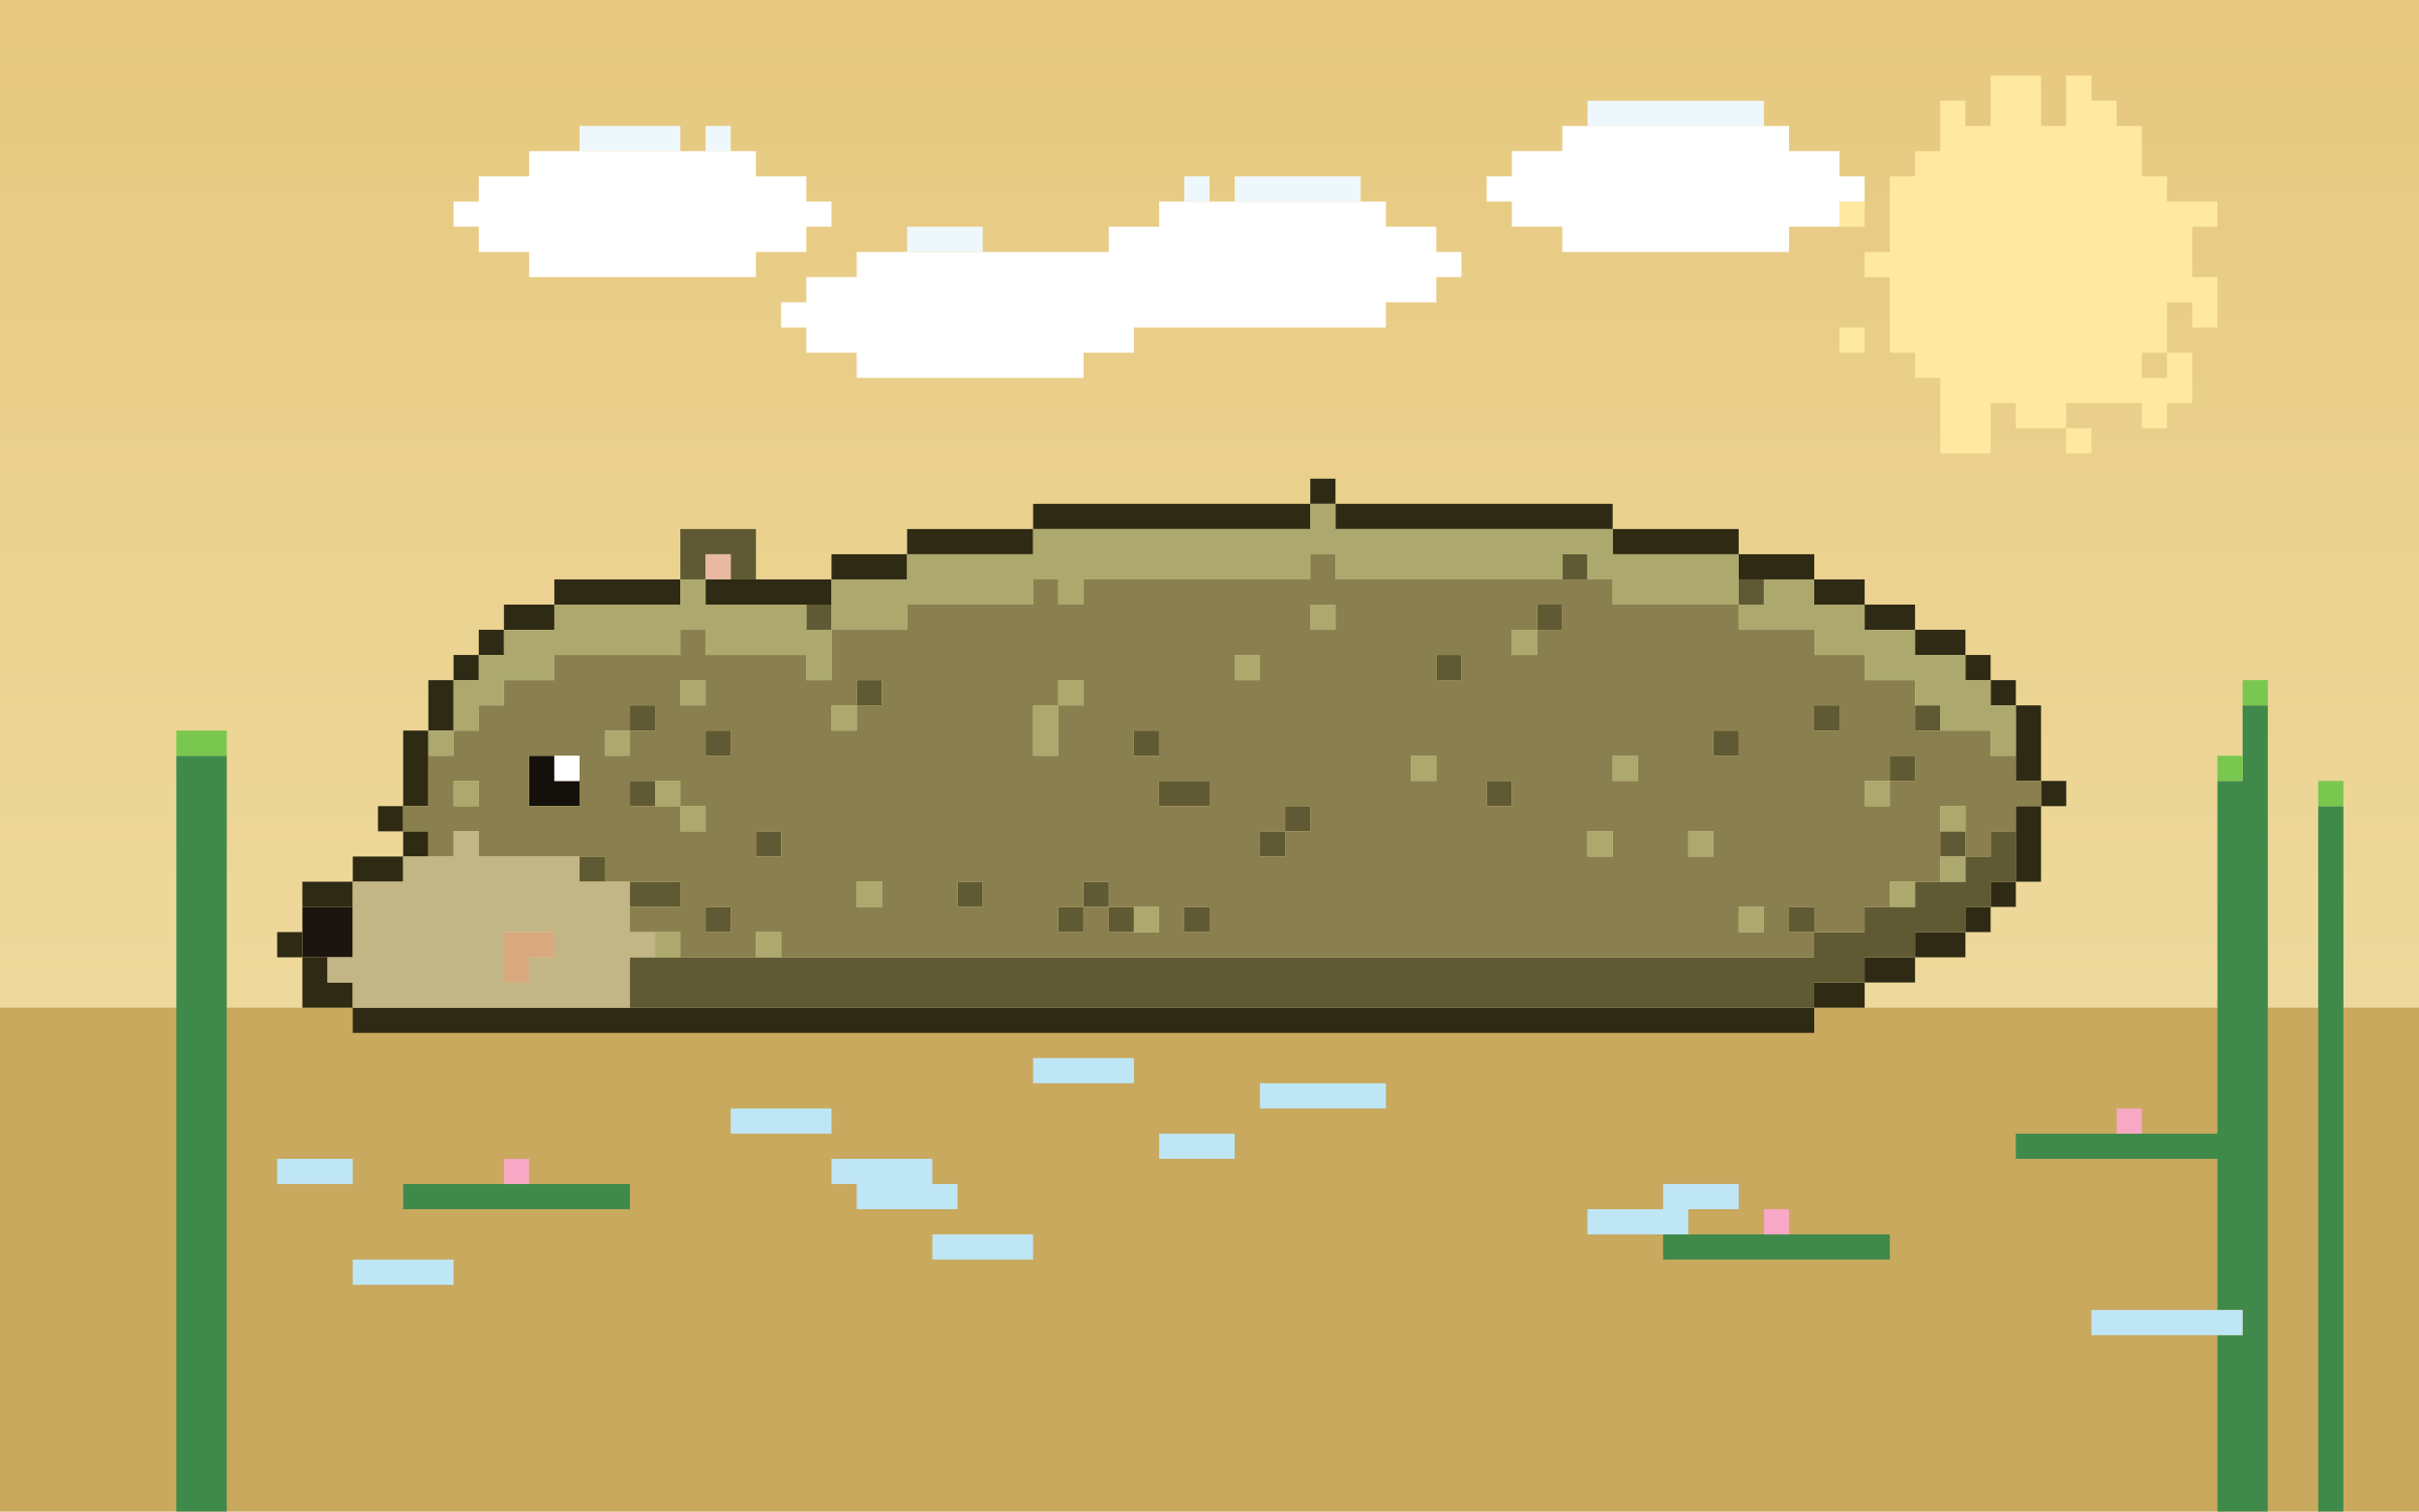
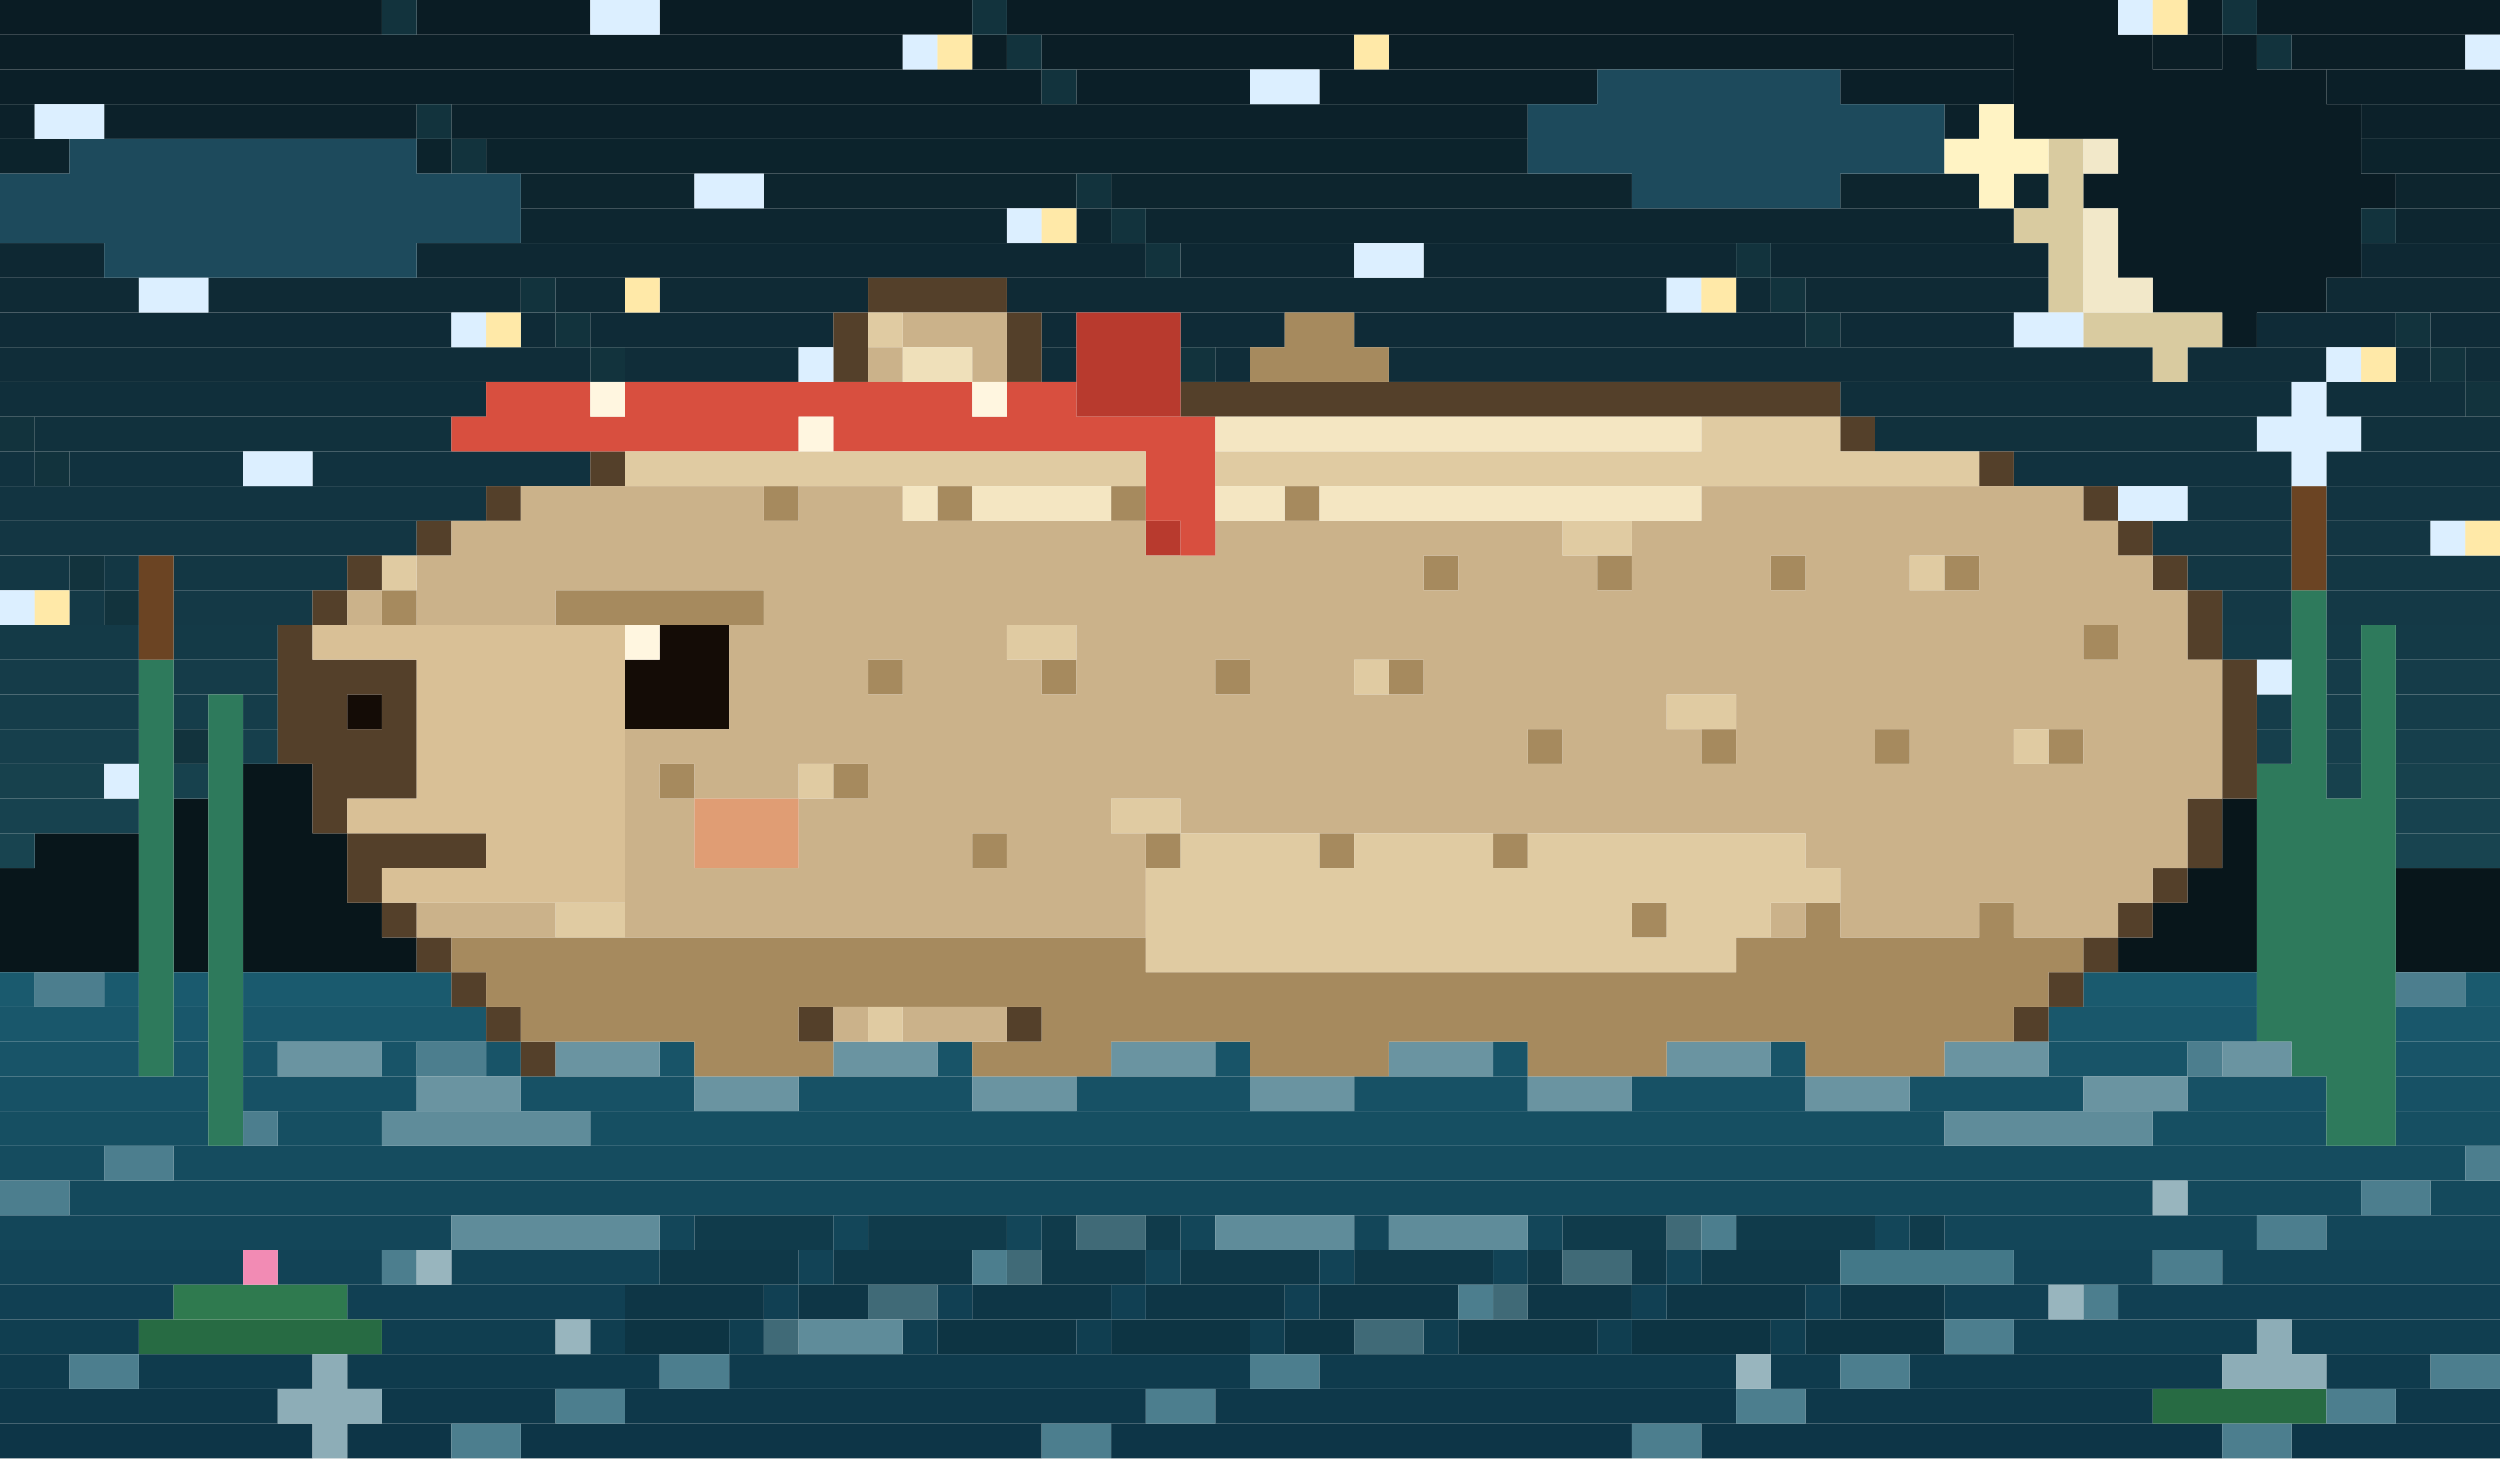
- <svg xmlns="http://www.w3.org/2000/svg" viewBox="0 0 480 300">
-   <defs>
-     <linearGradient id="g" x1="0" y1="0" x2="0" y2="1">
-       <stop offset="0" stop-color="#e6c87e" />
-       <stop offset="1" stop-color="#f2e2ac" />
-     </linearGradient>
-   </defs>
-   <rect width="480" height="300" fill="url(#g)" />
-   <rect y="200" width="480" height="100" fill="#c9a95e" />
-   <path fill="#14100c" d="M105 150h5v5H105zM105 155h10v5H105z" />
-   <path fill="#1c1410" d="M60 180h10v5H60zM60 185h10v5H60z" />
-   <path fill="#2e2a14" d="M260 95h5v5H260zM205 100h55v5H205zM265 100h55v5H265zM180 105h25v5H180zM320 105h25v5H320zM165 110h15v5H165zM345 110h15v5H345zM110 115h25v5H110zM140 115h25v5H140zM360 115h10v5H360zM100 120h10v5H100zM370 120h10v5H370zM95 125h5v5H95zM380 125h10v5H380zM90 130h5v5H90zM390 130h5v5H390zM85 135h5v5H85zM395 135h5v5H395zM85 140h5v5H85zM400 140h5v5H400zM80 145h5v5H80zM400 145h5v5H400zM80 150h5v5H80zM400 150h5v5H400zM80 155h5v5H80zM405 155h5v5H405zM75 160h5v5H75zM400 160h5v5H400zM80 165h5v5H80zM400 165h5v5H400zM70 170h10v5H70zM400 170h5v5H400zM60 175h10v5H60zM395 175h5v5H395zM390 180h5v5H390zM55 185h5v5H55zM380 185h10v5H380zM60 190h5v5H60zM370 190h10v5H370zM60 195h10v5H60zM360 195h10v5H360zM70 200h290v5H70z" />
-   <path fill="#3f8a4a" d="M445 140h5v5H445zM445 145h5v5H445zM35 150h10v5H35zM445 150h5v5H445zM35 155h10v5H35zM440 155h10v5H440zM35 160h10v5H35zM440 160h10v5H440zM460 160h5v5H460zM35 165h10v5H35zM440 165h10v5H440zM460 165h5v5H460zM35 170h10v5H35zM440 170h10v5H440zM460 170h5v5H460zM35 175h10v5H35zM440 175h10v5H440zM460 175h5v5H460zM35 180h10v5H35zM440 180h10v5H440zM460 180h5v5H460zM35 185h10v5H35zM440 185h10v5H440zM460 185h5v5H460zM35 190h10v5H35zM440 190h10v5H440zM460 190h5v5H460zM35 195h10v5H35zM440 195h10v5H440zM460 195h5v5H460zM35 200h10v5H35zM440 200h10v5H440zM460 200h5v5H460zM35 205h10v5H35zM440 205h10v5H440zM460 205h5v5H460zM35 210h10v5H35zM440 210h10v5H440zM460 210h5v5H460zM35 215h10v5H35zM440 215h10v5H440zM460 215h5v5H460zM35 220h10v5H35zM440 220h10v5H440zM460 220h5v5H460zM35 225h10v5H35zM400 225h50v5H400zM460 225h5v5H460zM35 230h10v5H35zM440 230h10v5H440zM460 230h5v5H460zM35 235h10v5H35zM80 235h45v5H80zM440 235h10v5H440zM460 235h5v5H460zM35 240h10v5H35zM440 240h10v5H440zM460 240h5v5H460zM35 245h10v5H35zM330 245h45v5H330zM440 245h10v5H440zM460 245h5v5H460zM35 250h10v5H35zM440 250h10v5H440zM460 250h5v5H460zM35 255h10v5H35zM440 255h10v5H440zM460 255h5v5H460zM35 260h10v5H35zM445 260h5v5H445zM460 260h5v5H460zM35 265h10v5H35zM440 265h10v5H440zM460 265h5v5H460zM35 270h10v5H35zM440 270h10v5H440zM460 270h5v5H460zM35 275h10v5H35zM440 275h10v5H440zM460 275h5v5H460zM35 280h10v5H35zM440 280h10v5H440zM460 280h5v5H460zM35 285h10v5H35zM440 285h10v5H440zM460 285h5v5H460zM35 290h10v5H35zM440 290h10v5H440zM460 290h5v5H460zM35 295h10v5H35zM440 295h10v5H440zM460 295h5v5H460z" />
-   <path fill="#5f5a33" d="M135 105h15v5H135zM135 110h5v5H135zM145 110h5v5H145zM310 110h5v5H310zM345 115h5v5H345zM160 120h5v5H160zM305 120h5v5H305zM285 130h5v5H285zM170 135h5v5H170zM125 140h5v5H125zM360 140h5v5H360zM380 140h5v5H380zM140 145h5v5H140zM225 145h5v5H225zM340 145h5v5H340zM375 150h5v5H375zM125 155h5v5H125zM230 155h10v5H230zM295 155h5v5H295zM255 160h5v5H255zM150 165h5v5H150zM250 165h5v5H250zM385 165h5v5H385zM395 165h5v5H395zM115 170h5v5H115zM390 170h10v5H390zM125 175h10v5H125zM190 175h5v5H190zM215 175h5v5H215zM380 175h15v5H380zM140 180h5v5H140zM210 180h5v5H210zM220 180h5v5H220zM235 180h5v5H235zM355 180h5v5H355zM370 180h20v5H370zM360 185h20v5H360zM125 190h245v5H125zM125 195h235v5H125z" />
-   <path fill="#7ac74f" d="M445 135h5v5H445zM35 145h10v5H35zM440 150h5v5H440zM460 155h5v5H460z" />
-   <path fill="#8a7f4e" d="M260 110h5v5H260zM205 115h5v5H205zM215 115h105v5H215zM180 120h80v5H180zM265 120h40v5H265zM310 120h35v5H310zM135 125h5v5H135zM165 125h135v5H165zM305 125h55v5H305zM110 130h50v5H110zM165 130h80v5H165zM250 130h35v5H250zM290 130h80v5H290zM100 135h35v5H100zM140 135h30v5H140zM175 135h35v5H175zM215 135h165v5H215zM95 140h30v5H95zM130 140h35v5H130zM170 140h35v5H170zM210 140h150v5H210zM365 140h15v5H365zM90 145h30v5H90zM125 145h15v5H125zM145 145h60v5H145zM210 145h15v5H210zM230 145h110v5H230zM345 145h50v5H345zM85 150h20v5H85zM115 150h165v5H115zM285 150h35v5H285zM325 150h50v5H325zM380 150h20v5H380zM85 155h5v5H85zM95 155h10v5H95zM115 155h10v5H115zM135 155h95v5H135zM240 155h55v5H240zM300 155h70v5H300zM375 155h30v5H375zM80 160h55v5H80zM140 160h115v5H140zM260 160h125v5H260zM390 160h10v5H390zM85 165h5v5H85zM95 165h55v5H95zM155 165h95v5H155zM255 165h60v5H255zM320 165h15v5H320zM340 165h45v5H340zM390 165h5v5H390zM120 170h265v5H120zM135 175h35v5H135zM175 175h15v5H175zM195 175h20v5H195zM220 175h155v5H220zM125 180h15v5H125zM145 180h65v5H145zM215 180h5v5H215zM230 180h5v5H230zM240 180h105v5H240zM350 180h5v5H350zM360 180h10v5H360zM135 185h15v5H135zM155 185h205v5H155z" />
-   <path fill="#aca86e" d="M260 100h5v5H260zM205 105h115v5H205zM180 110h80v5H180zM265 110h45v5H265zM315 110h30v5H315zM135 115h5v5H135zM165 115h40v5H165zM210 115h5v5H210zM320 115h25v5H320zM350 115h10v5H350zM110 120h50v5H110zM165 120h15v5H165zM260 120h5v5H260zM345 120h25v5H345zM100 125h35v5H100zM140 125h25v5H140zM300 125h5v5H300zM360 125h20v5H360zM95 130h15v5H95zM160 130h5v5H160zM245 130h5v5H245zM370 130h20v5H370zM90 135h10v5H90zM135 135h5v5H135zM210 135h5v5H210zM380 135h15v5H380zM90 140h5v5H90zM165 140h5v5H165zM205 140h5v5H205zM385 140h15v5H385zM85 145h5v5H85zM120 145h5v5H120zM205 145h5v5H205zM395 145h5v5H395zM280 150h5v5H280zM320 150h5v5H320zM90 155h5v5H90zM130 155h5v5H130zM370 155h5v5H370zM135 160h5v5H135zM385 160h5v5H385zM315 165h5v5H315zM335 165h5v5H335zM385 170h5v5H385zM170 175h5v5H170zM375 175h5v5H375zM225 180h5v5H225zM345 180h5v5H345zM130 185h5v5H130zM150 185h5v5H150z" />
-   <path fill="#bfe6f5" d="M205 210h20v5H205zM250 215h25v5H250zM145 220h20v5H145zM230 225h15v5H230zM55 230h15v5H55zM165 230h20v5H165zM170 235h20v5H170zM330 235h15v5H330zM315 240h20v5H315zM185 245h20v5H185zM70 250h20v5H70zM415 260h30v5H415z" />
-   <path fill="#c2b586" d="M90 165h5v5H90zM80 170h35v5H80zM70 175h55v5H70zM70 180h55v5H70zM70 185h30v5H70zM110 185h20v5H110zM65 190h35v5H65zM105 190h20v5H105zM70 195h55v5H70z" />
-   <path fill="#d8a87e" d="M100 185h10v5H100zM100 190h5v5H100z" />
-   <path fill="#e8b8a0" d="M140 110h5v5H140z" />
-   <path fill="#eef8fc" d="M315 20h35v5H315zM115 25h20v5H115zM140 25h5v5H140zM235 35h5v5H235zM245 35h25v5H245zM180 45h15v5H180z" />
-   <path fill="#f7a8c4" d="M420 220h5v5H420zM100 230h5v5H100zM350 240h5v5H350z" />
-   <path fill="#ffe9a0" d="M395 15h10v5H395zM410 15h5v5H410zM385 20h5v5H385zM395 20h10v5H395zM410 20h10v5H410zM385 25h40v5H385zM380 30h45v5H380zM375 35h55v5H375zM365 40h5v5H365zM375 40h65v5H375zM375 45h60v5H375zM370 50h65v5H370zM375 55h65v5H375zM375 60h55v5H375zM435 60h5v5H435zM365 65h5v5H365zM375 65h55v5H375zM380 70h45v5H380zM430 70h5v5H430zM385 75h50v5H385zM385 80h10v5H385zM400 80h10v5H400zM425 80h5v5H425zM385 85h10v5H385zM410 85h5v5H410z" />
-   <path fill="#ffffff" d="M310 25h45v5H310zM105 30h45v5H105zM300 30h65v5H300zM95 35h65v5H95zM295 35h75v5H295zM90 40h75v5H90zM230 40h45v5H230zM300 40h65v5H300zM95 45h65v5H95zM220 45h65v5H220zM310 45h45v5H310zM105 50h45v5H105zM170 50h120v5H170zM160 55h125v5H160zM155 60h120v5H155zM160 65h65v5H160zM170 70h45v5H170zM110 150h5v5H110z" />
+ <svg xmlns="http://www.w3.org/2000/svg" viewBox="0 0 432 252">
+   <path fill="#08161b" d="M42 132h12v6H42zM30 138h6v6H30zM42 138h12v6H42zM384 138h6v6H384zM6 144h18v6H6zM30 144h6v6H30zM42 144h18v6H42zM384 144h6v6H384zM0 150h24v6H0zM30 150h6v6H30zM42 150h18v6H42zM378 150h12v6H378zM414 150h18v6H414zM0 156h24v6H0zM30 156h6v6H30zM42 156h24v6H42zM372 156h18v6H372zM414 156h18v6H414zM0 162h24v6H0zM30 162h6v6H30zM42 162h30v6H42zM366 162h24v6H366zM414 162h18v6H414z" />
+   <path fill="#0a1c24" d="M0 0h66v6H0zM72 0h30v6H72zM114 0h54v6H114zM174 0h192v6H174zM378 0h6v6H378zM390 0h42v6H390zM348 6h24v6H348zM384 6h6v6H384zM348 12h54v6H348zM348 18h60v6H348zM366 24h42v6H366zM360 30h54v6H360zM366 36h42v6H366zM366 42h42v6H366zM372 48h30v6H372zM384 54h6v6H384z" />
+   <path fill="#0b1e26" d="M0 6h156v6H0zM168 6h6v6H168zM180 6h54v6H180zM240 6h108v6H240zM372 6h12v6H372zM396 6h30v6H396z" />
+   <path fill="#0b1f28" d="M0 12h180v6H0zM186 12h30v6H186zM228 12h48v6H228zM318 12h30v6H318zM402 12h30v6H402z" />
+   <path fill="#0c212a" d="M0 18h6v6H0zM18 18h54v6H18zM78 18h186v6H78zM336 18h6v6H336zM408 18h24v6H408z" />
+   <path fill="#0c232c" d="M0 24h12v6H0zM72 24h6v6H72zM84 24h180v6H84zM408 24h24v6H408z" />
+   <path fill="#0d252e" d="M90 30h30v6H90zM132 30h54v6H132zM192 30h90v6H192zM318 30h24v6H318zM348 30h6v6H348zM414 30h18v6H414z" />
+   <path fill="#0d2630" d="M90 36h84v6H90zM186 36h6v6H186zM198 36h150v6H198zM414 36h18v6H414z" />
+   <path fill="#0d3443" d="M108 228h18v6H108zM162 228h24v6H162zM192 228h24v6H192zM222 228h12v6H222zM252 228h24v6H252zM282 228h24v6H282zM312 228h24v6H312z" />
+   <path fill="#0d3547" d="M0 246h54v6H0zM60 246h18v6H60zM90 246h90v6H90zM192 246h90v6H192zM294 246h90v6H294zM396 246h36v6H396z" />
+   <path fill="#0e2833" d="M0 42h18v6H0zM72 42h126v6H72zM204 42h30v6H204zM246 42h54v6H246zM306 42h48v6H306zM408 42h24v6H408z" />
+   <path fill="#0e3646" d="M108 222h24v6H108zM138 222h12v6H138zM168 222h24v6H168zM198 222h24v6H198zM228 222h24v6H228zM264 222h18v6H264zM288 222h24v6H288zM318 222h18v6H318z" />
+   <path fill="#0e384a" d="M0 240h48v6H0zM66 240h30v6H66zM108 240h90v6H108zM210 240h90v6H210zM312 240h60v6H312zM414 240h18v6H414z" />
+   <path fill="#0f2a35" d="M0 48h24v6H0zM36 48h54v6H36zM96 48h12v6H96zM114 48h36v6H114zM174 48h114v6H174zM300 48h6v6H300zM312 48h42v6H312zM402 48h30v6H402z" />
+   <path fill="#0f2b37" d="M0 54h78v6H0zM90 54h6v6H90zM102 54h42v6H102zM180 54h6v6H180zM204 54h18v6H204zM234 54h78v6H234zM318 54h30v6H318zM390 54h24v6H390zM420 54h12v6H420z" />
+   <path fill="#0f3848" d="M114 216h24v6H114zM144 216h24v6H144zM180 216h18v6H180zM204 216h24v6H204zM234 216h24v6H234zM264 216h6v6H264zM282 216h6v6H282zM294 216h24v6H294z" />
+   <path fill="#0f3b4d" d="M0 234h12v6H0zM24 234h30v6H24zM60 234h54v6H60zM126 234h90v6H126zM228 234h72v6H228zM306 234h12v6H306zM330 234h54v6H330zM402 234h18v6H402z" />
+   <path fill="#102d39" d="M0 60h102v6H0zM108 60h30v6H108zM180 60h6v6H180zM210 60h6v6H210zM240 60h132v6H240zM378 60h24v6H378zM414 60h6v6H414zM426 60h6v6H426z" />
+   <path fill="#102f3b" d="M0 66h84v6H0zM318 66h78v6H318zM402 66h24v6H402z" />
+   <path fill="#103b4b" d="M120 210h24v6H120zM150 210h24v6H150zM180 210h6v6H180zM198 210h6v6H198zM270 210h18v6H270zM300 210h24v6H300zM330 210h6v6H330z" />
+   <path fill="#103e50" d="M0 228h24v6H0zM66 228h30v6H66zM102 228h6v6H102zM126 228h6v6H126zM156 228h6v6H156zM186 228h6v6H186zM216 228h6v6H216zM246 228h6v6H246zM276 228h6v6H276zM306 228h6v6H306zM348 228h42v6H348zM396 228h36v6H396z" />
+   <path fill="#11313d" d="M6 72h72v6H6zM324 72h66v6H324zM408 72h24v6H408z" />
+   <path fill="#11323f" d="M0 78h6v6H0zM12 78h30v6H12zM54 78h48v6H54zM348 78h48v6H348zM402 78h30v6H402z" />
+   <path fill="#114053" d="M0 222h30v6H0zM60 222h48v6H60zM132 222h6v6H132zM162 222h6v6H162zM192 222h6v6H192zM222 222h6v6H222zM282 222h6v6H282zM312 222h6v6H312zM336 222h18v6H336zM366 222h66v6H366z" />
+   <path fill="#12333d" d="M66 0h6v6H66zM168 0h6v6H168zM384 0h6v6H384zM174 6h6v6H174zM390 6h6v6H390zM180 12h6v6H180zM72 18h6v6H72zM78 24h6v6H78zM186 30h6v6H186zM192 36h6v6H192zM408 36h6v6H408zM198 42h6v6H198zM300 42h6v6H300zM90 48h6v6H90zM306 48h6v6H306zM96 54h6v6H96zM312 54h6v6H312zM414 54h6v6H414zM102 60h6v6H102zM204 60h6v6H204zM420 60h6v6H420zM426 66h6v6H426zM0 72h6v6H0zM6 78h6v6H6zM12 96h6v6H12zM18 102h6v6H18zM30 126h6v6H30z" />
+   <path fill="#123441" d="M0 84h84v6H0zM378 84h18v6H378zM402 84h30v6H402z" />
+   <path fill="#124356" d="M0 216h42v6H0zM48 216h18v6H48zM78 216h36v6H78zM138 216h6v6H138zM198 216h6v6H198zM228 216h6v6H228zM258 216h6v6H258zM288 216h6v6H288zM348 216h24v6H348zM384 216h48v6H384z" />
+   <path fill="#133643" d="M0 90h72v6H0zM372 90h24v6H372zM402 90h18v6H402z" />
+   <path fill="#133744" d="M0 96h12v6H0zM18 96h6v6H18zM30 96h30v6H30zM378 96h18v6H378zM402 96h30v6H402z" />
+   <path fill="#134659" d="M0 210h78v6H0zM114 210h6v6H114zM144 210h6v6H144zM174 210h6v6H174zM204 210h6v6H204zM234 210h6v6H234zM264 210h6v6H264zM324 210h6v6H324zM336 210h54v6H336zM402 210h30v6H402z" />
+   <path fill="#140c06" d="M114 108h12v6H114zM108 114h18v6H108zM60 120h6v6H60zM108 120h18v6H108z" />
+   <path fill="#143946" d="M12 102h6v6H12zM30 102h24v6H30zM384 102h12v6H384zM402 102h30v6H402z" />
+   <path fill="#143a47" d="M0 108h24v6H0zM30 108h18v6H30zM384 108h12v6H384zM402 108h6v6H402zM414 108h18v6H414z" />
+   <path fill="#14495c" d="M12 204h360v6H12zM378 204h30v6H378zM420 204h12v6H420z" />
+   <path fill="#153c49" d="M0 114h24v6H0zM30 114h18v6H30zM402 114h6v6H402zM414 114h18v6H414z" />
+   <path fill="#153d4a" d="M0 120h24v6H0zM30 120h6v6H30zM42 120h6v6H42zM390 120h6v6H390zM402 120h6v6H402zM414 120h18v6H414z" />
+   <path fill="#154c5f" d="M0 198h18v6H0zM30 198h396v6H30z" />
+   <path fill="#163f4c" d="M0 126h24v6H0zM42 126h6v6H42zM390 126h6v6H390zM402 126h6v6H402zM414 126h18v6H414z" />
+   <path fill="#164f62" d="M0 192h36v6H0zM48 192h18v6H48zM102 192h234v6H102zM372 192h30v6H372zM414 192h18v6H414z" />
+   <path fill="#17414d" d="M0 132h18v6H0zM30 132h6v6H30zM402 132h6v6H402zM414 132h18v6H414z" />
+   <path fill="#17424f" d="M0 138h24v6H0zM414 138h18v6H414z" />
+   <path fill="#175165" d="M0 186h36v6H0zM42 186h30v6H42zM90 186h30v6H90zM138 186h30v6H138zM186 186h30v6H186zM234 186h30v6H234zM282 186h30v6H282zM330 186h30v6H330zM378 186h24v6H378zM414 186h18v6H414z" />
+   <path fill="#184450" d="M0 144h6v6H0zM414 144h18v6H414z" />
+   <path fill="#185468" d="M0 180h24v6H0zM30 180h6v6H30zM42 180h6v6H42zM66 180h6v6H66zM84 180h6v6H84zM114 180h6v6H114zM162 180h6v6H162zM210 180h6v6H210zM258 180h6v6H258zM306 180h6v6H306zM354 180h24v6H354zM414 180h18v6H414z" />
+   <path fill="#19576b" d="M0 174h24v6H0zM30 174h6v6H30zM42 174h42v6H42zM354 174h36v6H354zM414 174h18v6H414z" />
+   <path fill="#1a5a6e" d="M0 168h6v6H0zM18 168h6v6H18zM30 168h6v6H30zM42 168h36v6H42zM360 168h30v6H360zM426 168h6v6H426z" />
+   <path fill="#1d4a5c" d="M276 12h42v6H276zM264 18h72v6H264zM12 24h60v6H12zM264 24h72v6H264zM0 30h90v6H0zM282 30h36v6H282zM0 36h90v6H0zM18 42h54v6H18z" />
+   <path fill="#276b43" d="M24 228h42v6H24zM372 240h30v6H372z" />
+   <path fill="#2e7a5c" d="M396 102h6v6H396zM396 108h6v6H396zM408 108h6v6H408zM24 114h6v6H24zM396 114h6v6H396zM408 114h6v6H408zM24 120h6v6H24zM36 120h6v6H36zM396 120h6v6H396zM408 120h6v6H408zM24 126h6v6H24zM36 126h6v6H36zM396 126h6v6H396zM408 126h6v6H408zM24 132h6v6H24zM36 132h6v6H36zM390 132h12v6H390zM408 132h6v6H408zM24 138h6v6H24zM36 138h6v6H36zM390 138h24v6H390zM24 144h6v6H24zM36 144h6v6H36zM390 144h24v6H390zM24 150h6v6H24zM36 150h6v6H36zM390 150h24v6H390zM24 156h6v6H24zM36 156h6v6H36zM390 156h24v6H390zM24 162h6v6H24zM36 162h6v6H36zM390 162h24v6H390zM24 168h6v6H24zM36 168h6v6H36zM390 168h24v6H390zM24 174h6v6H24zM36 174h6v6H36zM390 174h24v6H390zM24 180h6v6H24zM36 180h6v6H36zM396 180h18v6H396zM36 186h6v6H36zM402 186h12v6H402zM36 192h6v6H36zM402 192h12v6H402z" />
+   <path fill="#2f7a4f" d="M30 222h30v6H30z" />
+   <path fill="#406a77" d="M186 210h12v6H186zM288 210h6v6H288zM174 216h6v6H174zM270 216h12v6H270zM150 222h12v6H150zM258 222h6v6H258zM132 228h6v6H132zM234 228h12v6H234z" />
+   <path fill="#437888" d="M318 216h30v6H318z" />
+   <path fill="#4c7e8e" d="M6 168h12v6H6zM414 168h12v6H414zM72 180h12v6H72zM378 180h6v6H378zM42 192h6v6H42zM18 198h12v6H18zM426 198h6v6H426zM0 204h12v6H0zM408 204h12v6H408zM294 210h6v6H294zM390 210h12v6H390zM66 216h6v6H66zM168 216h6v6H168zM372 216h12v6H372zM252 222h6v6H252zM360 222h6v6H360zM336 228h12v6H336zM12 234h12v6H12zM114 234h12v6H114zM216 234h12v6H216zM318 234h12v6H318zM420 234h12v6H420zM96 240h12v6H96zM198 240h12v6H198zM300 240h12v6H300zM402 240h12v6H402zM78 246h12v6H78zM180 246h12v6H180zM282 246h12v6H282zM384 246h12v6H384z" />
+   <path fill="#54402a" d="M150 48h24v6H150zM144 54h6v6H144zM174 54h6v6H174zM144 60h6v6H144zM174 60h6v6H174zM204 66h114v6H204zM318 72h6v6H318zM102 78h6v6H102zM342 78h6v6H342zM84 84h6v6H84zM360 84h6v6H360zM72 90h6v6H72zM366 90h6v6H366zM60 96h6v6H60zM372 96h6v6H372zM54 102h6v6H54zM378 102h6v6H378zM48 108h6v6H48zM378 108h6v6H378zM48 114h24v6H48zM384 114h6v6H384zM48 120h12v6H48zM66 120h6v6H66zM384 120h6v6H384zM48 126h24v6H48zM384 126h6v6H384zM54 132h18v6H54zM384 132h6v6H384zM54 138h6v6H54zM378 138h6v6H378zM60 144h24v6H60zM378 144h6v6H378zM60 150h6v6H60zM372 150h6v6H372zM66 156h6v6H66zM366 156h6v6H366zM72 162h6v6H72zM360 162h6v6H360zM78 168h6v6H78zM354 168h6v6H354zM84 174h6v6H84zM138 174h6v6H138zM174 174h6v6H174zM348 174h6v6H348zM90 180h6v6H90z" />
+   <path fill="#5f8c9a" d="M66 192h36v6H66zM336 192h36v6H336zM78 210h36v6H78zM210 210h24v6H210zM240 210h24v6H240zM138 228h18v6H138z" />
+   <path fill="#6a94a1" d="M48 180h18v6H48zM96 180h18v6H96zM144 180h18v6H144zM192 180h18v6H192zM240 180h18v6H240zM288 180h18v6H288zM336 180h18v6H336zM384 180h12v6H384zM72 186h18v6H72zM120 186h18v6H120zM168 186h18v6H168zM216 186h18v6H216zM264 186h18v6H264zM312 186h18v6H312zM360 186h18v6H360z" />
+   <path fill="#6b4423" d="M396 84h6v6H396zM396 90h6v6H396zM24 96h6v6H24zM396 96h6v6H396zM24 102h6v6H24zM24 108h6v6H24z" />
+   <path fill="#8dadb7" d="M390 228h6v6H390zM54 234h6v6H54zM384 234h18v6H384zM48 240h18v6H48zM54 246h6v6H54z" />
+   <path fill="#98b5be" d="M372 204h6v6H372zM72 216h6v6H72zM354 222h6v6H354zM96 228h6v6H96zM300 234h6v6H300z" />
+   <path fill="#a68a5e" d="M222 54h12v6H222zM216 60h24v6H216zM132 84h6v6H132zM162 84h6v6H162zM192 84h6v6H192zM222 84h6v6H222zM246 96h6v6H246zM276 96h6v6H276zM306 96h6v6H306zM336 96h6v6H336zM66 102h6v6H66zM96 102h36v6H96zM360 108h6v6H360zM150 114h6v6H150zM180 114h6v6H180zM210 114h6v6H210zM240 114h6v6H240zM264 126h6v6H264zM294 126h6v6H294zM324 126h6v6H324zM354 126h6v6H354zM114 132h6v6H114zM144 132h6v6H144zM168 144h6v6H168zM198 144h6v6H198zM228 144h6v6H228zM258 144h6v6H258zM282 156h6v6H282zM312 156h6v6H312zM342 156h6v6H342zM78 162h120v6H78zM300 162h60v6H300zM84 168h270v6H84zM90 174h48v6H90zM180 174h168v6H180zM120 180h24v6H120zM168 180h24v6H168zM216 180h24v6H216zM264 180h24v6H264zM312 180h24v6H312z" />
+   <path fill="#b83a2e" d="M186 54h18v6H186zM186 60h18v6H186zM186 66h18v6H186zM198 90h6v6H198z" />
+   <path fill="#cbb28a" d="M156 54h18v6H156zM150 60h6v6H150zM168 60h6v6H168zM90 84h42v6H90zM138 84h18v6H138zM294 84h66v6H294zM78 90h120v6H78zM210 90h60v6H210zM282 90h84v6H282zM72 96h174v6H72zM252 96h24v6H252zM282 96h24v6H282zM312 96h18v6H312zM342 96h30v6H342zM60 102h6v6H60zM72 102h24v6H72zM132 102h246v6H132zM126 108h48v6H126zM186 108h174v6H186zM366 108h12v6H366zM126 114h24v6H126zM156 114h24v6H156zM186 114h24v6H186zM216 114h18v6H216zM246 114h138v6H246zM126 120h162v6H126zM300 120h84v6H300zM108 126h156v6H108zM270 126h24v6H270zM300 126h24v6H300zM330 126h18v6H330zM360 126h24v6H360zM108 132h6v6H108zM120 132h18v6H120zM150 132h234v6H150zM108 138h12v6H108zM138 138h54v6H138zM204 138h174v6H204zM108 144h12v6H108zM138 144h30v6H138zM174 144h24v6H174zM312 144h66v6H312zM108 150h90v6H108zM318 150h54v6H318zM72 156h24v6H72zM108 156h90v6H108zM306 156h6v6H306zM318 156h24v6H318zM348 156h18v6H348zM144 174h6v6H144zM156 174h18v6H156z" />
+   <path fill="#d84f3f" d="M84 66h18v6H84zM108 66h60v6H108zM174 66h12v6H174zM78 72h60v6H78zM144 72h66v6H144zM198 78h12v6H198zM198 84h12v6H198zM204 90h6v6H204z" />
+   <path fill="#d9c096" d="M54 108h54v6H54zM72 114h36v6H72zM72 120h36v6H72zM72 126h36v6H72zM72 132h36v6H72zM60 138h48v6H60zM84 144h24v6H84zM66 150h42v6H66z" />
+   <path fill="#d9cba0" d="M354 24h6v6H354zM354 30h6v6H354zM348 36h12v6H348zM354 42h6v6H354zM354 48h6v6H354zM360 54h24v6H360zM372 60h6v6H372z" />
+   <path fill="#dcefff" d="M102 0h12v6H102zM366 0h6v6H366zM156 6h6v6H156zM426 6h6v6H426zM216 12h12v6H216zM6 18h12v6H6zM120 30h12v6H120zM174 36h6v6H174zM234 42h12v6H234zM24 48h12v6H24zM288 48h6v6H288zM78 54h6v6H78zM348 54h12v6H348zM138 60h6v6H138zM402 60h6v6H402zM396 66h6v6H396zM390 72h18v6H390zM42 78h12v6H42zM396 78h6v6H396zM366 84h12v6H366zM420 90h6v6H420zM0 102h6v6H0zM390 114h6v6H390zM18 132h6v6H18z" />
+   <path fill="#e09d74" d="M120 138h18v6H120zM120 144h18v6H120z" />
+   <path fill="#e0cba2" d="M150 54h6v6H150zM294 72h24v6H294zM108 78h90v6H108zM210 78h132v6H210zM270 90h12v6H270zM66 96h6v6H66zM330 96h6v6H330zM174 108h12v6H174zM234 114h6v6H234zM288 120h12v6H288zM348 126h6v6H348zM138 132h6v6H138zM192 138h12v6H192zM204 144h24v6H204zM234 144h24v6H234zM264 144h48v6H264zM198 150h120v6H198zM96 156h12v6H96zM198 156h84v6H198zM288 156h18v6H288zM198 162h102v6H198zM150 174h6v6H150z" />
+   <path fill="#efe0ba" d="M156 60h12v6H156z" />
+   <path fill="#f28bb4" d="M42 216h6v6H42z" />
+   <path fill="#f2e8c9" d="M360 24h6v6H360zM360 36h6v6H360zM360 42h6v6H360zM360 48h12v6H360z" />
+   <path fill="#f4e6c2" d="M210 72h84v6H210zM156 84h6v6H156zM168 84h24v6H168zM210 84h12v6H210zM228 84h66v6H228z" />
+   <path fill="#ffe9a8" d="M372 0h6v6H372zM162 6h6v6H162zM234 6h6v6H234zM180 36h6v6H180zM108 48h6v6H108zM294 48h6v6H294zM84 54h6v6H84zM408 60h6v6H408zM426 90h6v6H426zM6 102h6v6H6z" />
+   <path fill="#fff3c4" d="M342 18h6v6H342zM336 24h18v6H336zM342 30h6v6H342z" />
+   <path fill="#fff6e0" d="M102 66h6v6H102zM168 66h6v6H168zM138 72h6v6H138zM108 108h6v6H108z" />
</svg>
